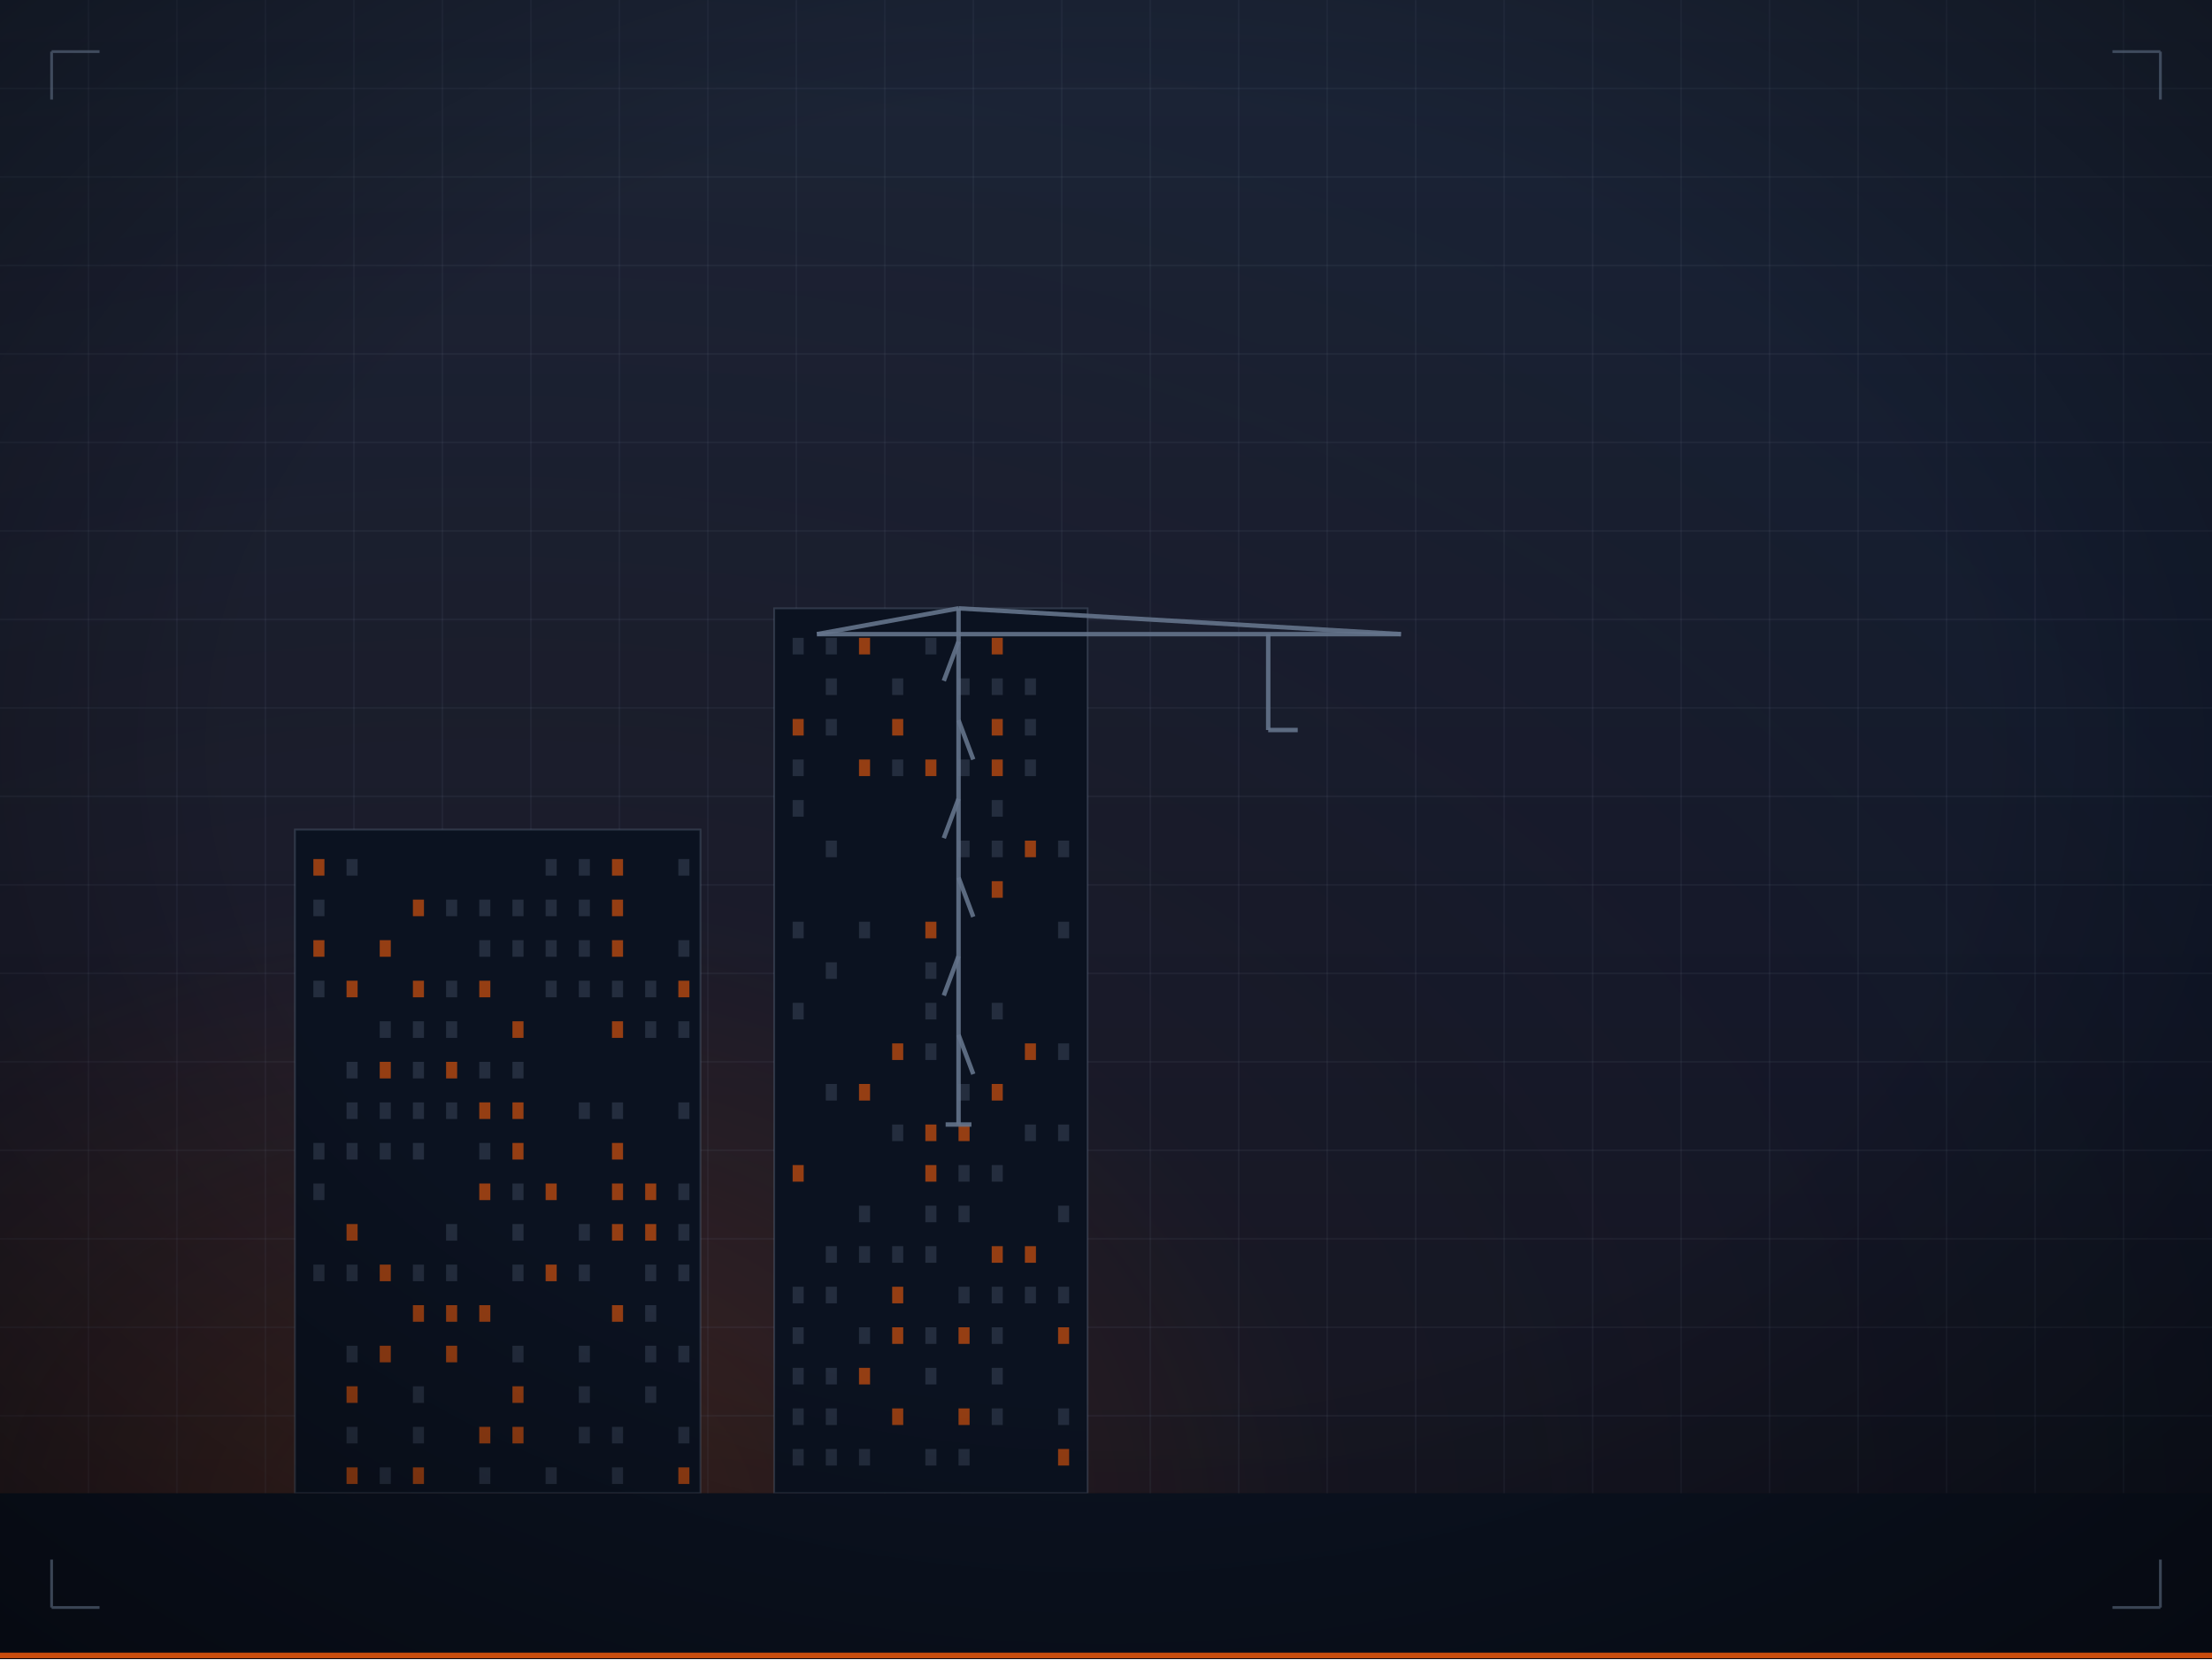
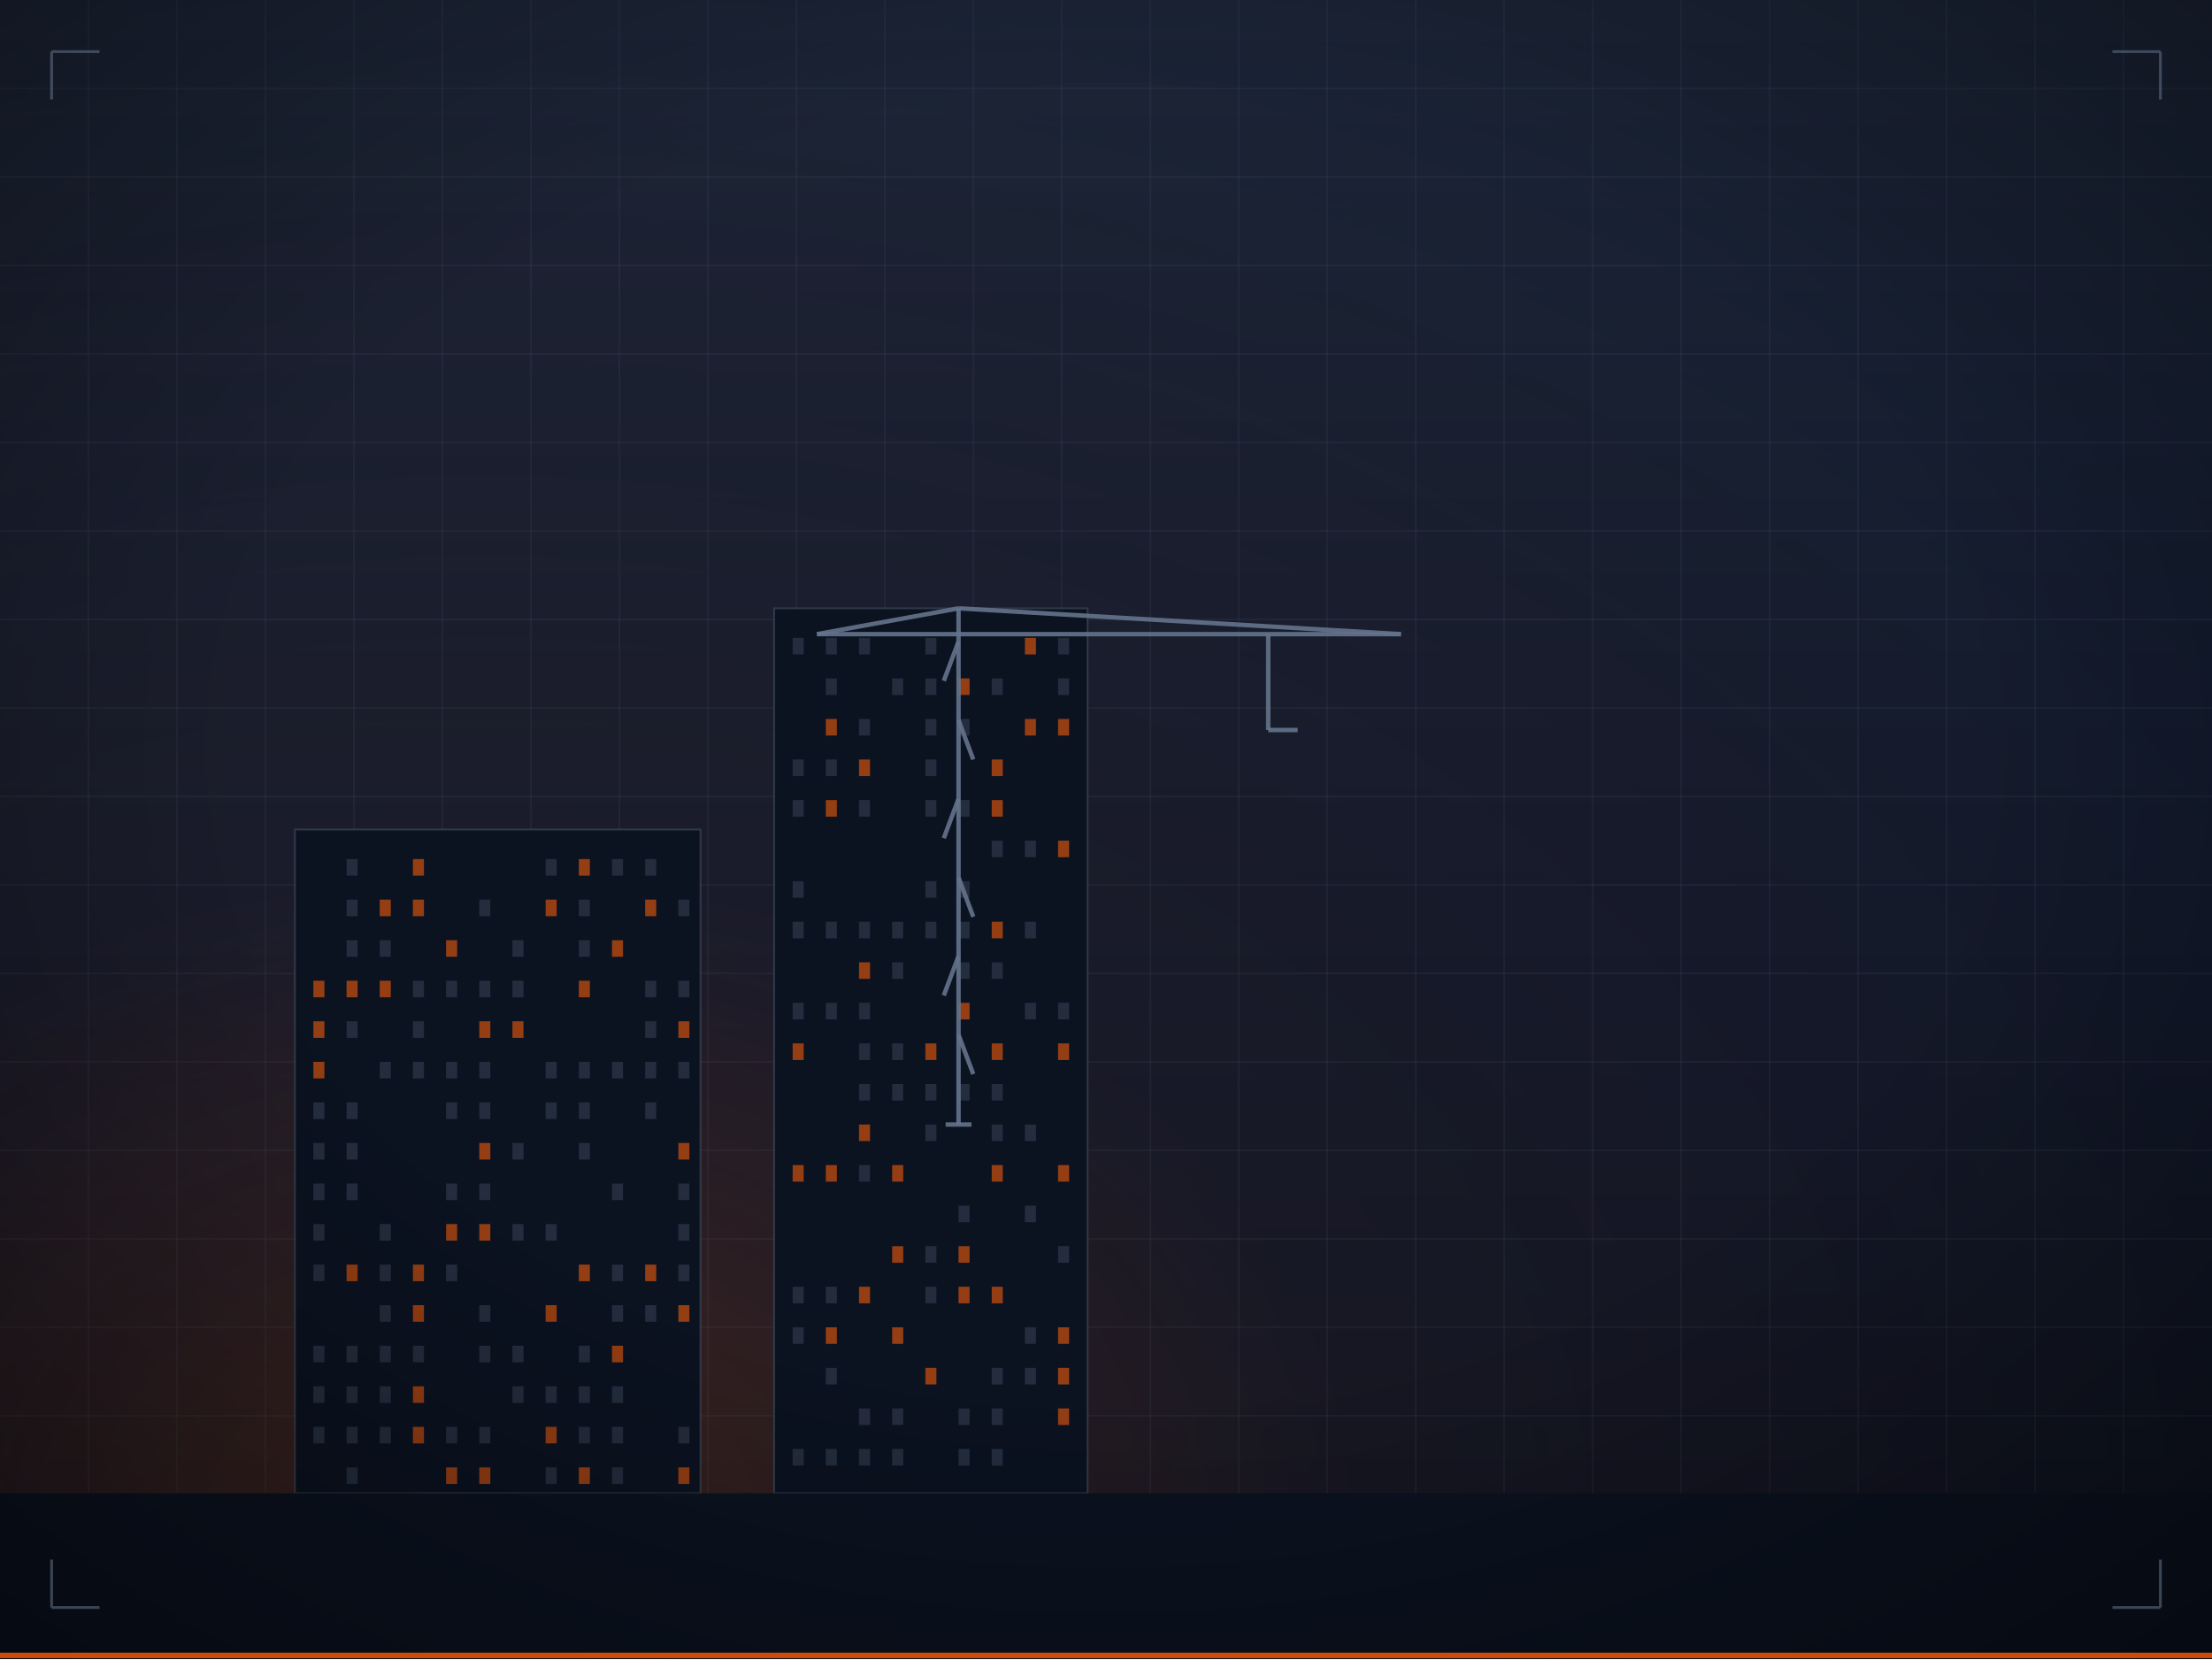
<svg xmlns="http://www.w3.org/2000/svg" width="1200" height="900" viewBox="0 0 1200 900" preserveAspectRatio="xMidYMid slice">
  <defs>
    <linearGradient id="skyt0" x1="0" y1="0" x2="0" y2="1">
      <stop offset="0" stop-color="#1B2436" />
      <stop offset="0.6" stop-color="#0F172A" />
      <stop offset="1" stop-color="#0B1220" />
    </linearGradient>
    <radialGradient id="glowt0" cx="0.22" cy="0.92" r="0.95">
      <stop offset="0" stop-color="#EA580C" stop-opacity="0.22" />
      <stop offset="0.4" stop-color="#EA580C" stop-opacity="0.05" />
      <stop offset="1" stop-color="#EA580C" stop-opacity="0" />
    </radialGradient>
    <radialGradient id="vigt0" cx="0.5" cy="0.45" r="0.78">
      <stop offset="0.5" stop-color="#000000" stop-opacity="0" />
      <stop offset="1" stop-color="#000000" stop-opacity="0.5" />
    </radialGradient>
  </defs>
  <rect width="1200" height="900" fill="url(#skyt0)" />
  <rect width="1200" height="900" fill="url(#glowt0)" />
  <g stroke="#64748B" stroke-opacity="0.1">
    <line x1="48" y1="0" x2="48" y2="900" />
    <line x1="96" y1="0" x2="96" y2="900" />
    <line x1="144" y1="0" x2="144" y2="900" />
    <line x1="192" y1="0" x2="192" y2="900" />
    <line x1="240" y1="0" x2="240" y2="900" />
    <line x1="288" y1="0" x2="288" y2="900" />
    <line x1="336" y1="0" x2="336" y2="900" />
    <line x1="384" y1="0" x2="384" y2="900" />
    <line x1="432" y1="0" x2="432" y2="900" />
    <line x1="480" y1="0" x2="480" y2="900" />
    <line x1="528" y1="0" x2="528" y2="900" />
    <line x1="576" y1="0" x2="576" y2="900" />
    <line x1="624" y1="0" x2="624" y2="900" />
    <line x1="672" y1="0" x2="672" y2="900" />
    <line x1="720" y1="0" x2="720" y2="900" />
    <line x1="768" y1="0" x2="768" y2="900" />
    <line x1="816" y1="0" x2="816" y2="900" />
    <line x1="864" y1="0" x2="864" y2="900" />
    <line x1="912" y1="0" x2="912" y2="900" />
    <line x1="960" y1="0" x2="960" y2="900" />
    <line x1="1008" y1="0" x2="1008" y2="900" />
    <line x1="1056" y1="0" x2="1056" y2="900" />
    <line x1="1104" y1="0" x2="1104" y2="900" />
    <line x1="1152" y1="0" x2="1152" y2="900" />
    <line x1="0" y1="48" x2="1200" y2="48" />
    <line x1="0" y1="96" x2="1200" y2="96" />
    <line x1="0" y1="144" x2="1200" y2="144" />
    <line x1="0" y1="192" x2="1200" y2="192" />
    <line x1="0" y1="240" x2="1200" y2="240" />
    <line x1="0" y1="288" x2="1200" y2="288" />
    <line x1="0" y1="336" x2="1200" y2="336" />
    <line x1="0" y1="384" x2="1200" y2="384" />
    <line x1="0" y1="432" x2="1200" y2="432" />
    <line x1="0" y1="480" x2="1200" y2="480" />
    <line x1="0" y1="528" x2="1200" y2="528" />
    <line x1="0" y1="576" x2="1200" y2="576" />
    <line x1="0" y1="624" x2="1200" y2="624" />
    <line x1="0" y1="672" x2="1200" y2="672" />
    <line x1="0" y1="720" x2="1200" y2="720" />
    <line x1="0" y1="768" x2="1200" y2="768" />
    <line x1="0" y1="816" x2="1200" y2="816" />
    <line x1="0" y1="864" x2="1200" y2="864" />
  </g>
  <g opacity="1">
    <rect x="160" y="450" width="220" height="360" fill="#0B1220" stroke="#64748B" stroke-opacity="0.35" />
-     <rect x="170" y="466" width="6" height="9" fill="#EA580C" opacity="0.62" />
    <rect x="188" y="466" width="6" height="9" fill="#64748B" opacity="0.28" />
+     <rect x="224" y="466" width="6" height="9" fill="#EA580C" opacity="0.62" />
    <rect x="296" y="466" width="6" height="9" fill="#64748B" opacity="0.28" />
-     <rect x="314" y="466" width="6" height="9" fill="#64748B" opacity="0.28" />
-     <rect x="332" y="466" width="6" height="9" fill="#EA580C" opacity="0.62" />
-     <rect x="368" y="466" width="6" height="9" fill="#64748B" opacity="0.28" />
-     <rect x="170" y="488" width="6" height="9" fill="#64748B" opacity="0.28" />
+     <rect x="314" y="466" width="6" height="9" fill="#EA580C" opacity="0.62" />
+     <rect x="332" y="466" width="6" height="9" fill="#64748B" opacity="0.28" />
+     <rect x="350" y="466" width="6" height="9" fill="#64748B" opacity="0.28" />
+     <rect x="188" y="488" width="6" height="9" fill="#64748B" opacity="0.28" />
+     <rect x="206" y="488" width="6" height="9" fill="#EA580C" opacity="0.62" />
    <rect x="224" y="488" width="6" height="9" fill="#EA580C" opacity="0.62" />
-     <rect x="242" y="488" width="6" height="9" fill="#64748B" opacity="0.28" />
    <rect x="260" y="488" width="6" height="9" fill="#64748B" opacity="0.28" />
-     <rect x="278" y="488" width="6" height="9" fill="#64748B" opacity="0.28" />
-     <rect x="296" y="488" width="6" height="9" fill="#64748B" opacity="0.28" />
+     <rect x="296" y="488" width="6" height="9" fill="#EA580C" opacity="0.62" />
    <rect x="314" y="488" width="6" height="9" fill="#64748B" opacity="0.28" />
-     <rect x="332" y="488" width="6" height="9" fill="#EA580C" opacity="0.62" />
-     <rect x="170" y="510" width="6" height="9" fill="#EA580C" opacity="0.62" />
-     <rect x="206" y="510" width="6" height="9" fill="#EA580C" opacity="0.62" />
-     <rect x="260" y="510" width="6" height="9" fill="#64748B" opacity="0.28" />
+     <rect x="350" y="488" width="6" height="9" fill="#EA580C" opacity="0.62" />
+     <rect x="368" y="488" width="6" height="9" fill="#64748B" opacity="0.28" />
+     <rect x="188" y="510" width="6" height="9" fill="#64748B" opacity="0.28" />
+     <rect x="206" y="510" width="6" height="9" fill="#64748B" opacity="0.28" />
+     <rect x="242" y="510" width="6" height="9" fill="#EA580C" opacity="0.62" />
    <rect x="278" y="510" width="6" height="9" fill="#64748B" opacity="0.28" />
-     <rect x="296" y="510" width="6" height="9" fill="#64748B" opacity="0.28" />
    <rect x="314" y="510" width="6" height="9" fill="#64748B" opacity="0.28" />
    <rect x="332" y="510" width="6" height="9" fill="#EA580C" opacity="0.62" />
-     <rect x="368" y="510" width="6" height="9" fill="#64748B" opacity="0.28" />
-     <rect x="170" y="532" width="6" height="9" fill="#64748B" opacity="0.28" />
+     <rect x="170" y="532" width="6" height="9" fill="#EA580C" opacity="0.62" />
    <rect x="188" y="532" width="6" height="9" fill="#EA580C" opacity="0.62" />
-     <rect x="224" y="532" width="6" height="9" fill="#EA580C" opacity="0.62" />
+     <rect x="206" y="532" width="6" height="9" fill="#EA580C" opacity="0.62" />
+     <rect x="224" y="532" width="6" height="9" fill="#64748B" opacity="0.28" />
    <rect x="242" y="532" width="6" height="9" fill="#64748B" opacity="0.28" />
-     <rect x="260" y="532" width="6" height="9" fill="#EA580C" opacity="0.62" />
-     <rect x="296" y="532" width="6" height="9" fill="#64748B" opacity="0.28" />
-     <rect x="314" y="532" width="6" height="9" fill="#64748B" opacity="0.28" />
-     <rect x="332" y="532" width="6" height="9" fill="#64748B" opacity="0.28" />
+     <rect x="260" y="532" width="6" height="9" fill="#64748B" opacity="0.28" />
+     <rect x="278" y="532" width="6" height="9" fill="#64748B" opacity="0.28" />
+     <rect x="314" y="532" width="6" height="9" fill="#EA580C" opacity="0.62" />
    <rect x="350" y="532" width="6" height="9" fill="#64748B" opacity="0.28" />
-     <rect x="368" y="532" width="6" height="9" fill="#EA580C" opacity="0.62" />
-     <rect x="206" y="554" width="6" height="9" fill="#64748B" opacity="0.28" />
+     <rect x="368" y="532" width="6" height="9" fill="#64748B" opacity="0.28" />
+     <rect x="170" y="554" width="6" height="9" fill="#EA580C" opacity="0.62" />
+     <rect x="188" y="554" width="6" height="9" fill="#64748B" opacity="0.28" />
    <rect x="224" y="554" width="6" height="9" fill="#64748B" opacity="0.28" />
-     <rect x="242" y="554" width="6" height="9" fill="#64748B" opacity="0.28" />
+     <rect x="260" y="554" width="6" height="9" fill="#EA580C" opacity="0.62" />
    <rect x="278" y="554" width="6" height="9" fill="#EA580C" opacity="0.62" />
-     <rect x="332" y="554" width="6" height="9" fill="#EA580C" opacity="0.62" />
    <rect x="350" y="554" width="6" height="9" fill="#64748B" opacity="0.28" />
-     <rect x="368" y="554" width="6" height="9" fill="#64748B" opacity="0.28" />
-     <rect x="188" y="576" width="6" height="9" fill="#64748B" opacity="0.28" />
-     <rect x="206" y="576" width="6" height="9" fill="#EA580C" opacity="0.62" />
+     <rect x="368" y="554" width="6" height="9" fill="#EA580C" opacity="0.62" />
+     <rect x="170" y="576" width="6" height="9" fill="#EA580C" opacity="0.62" />
+     <rect x="206" y="576" width="6" height="9" fill="#64748B" opacity="0.28" />
    <rect x="224" y="576" width="6" height="9" fill="#64748B" opacity="0.28" />
-     <rect x="242" y="576" width="6" height="9" fill="#EA580C" opacity="0.62" />
+     <rect x="242" y="576" width="6" height="9" fill="#64748B" opacity="0.28" />
    <rect x="260" y="576" width="6" height="9" fill="#64748B" opacity="0.28" />
-     <rect x="278" y="576" width="6" height="9" fill="#64748B" opacity="0.28" />
+     <rect x="296" y="576" width="6" height="9" fill="#64748B" opacity="0.28" />
+     <rect x="314" y="576" width="6" height="9" fill="#64748B" opacity="0.28" />
+     <rect x="332" y="576" width="6" height="9" fill="#64748B" opacity="0.28" />
+     <rect x="350" y="576" width="6" height="9" fill="#64748B" opacity="0.28" />
+     <rect x="368" y="576" width="6" height="9" fill="#64748B" opacity="0.28" />
+     <rect x="170" y="598" width="6" height="9" fill="#64748B" opacity="0.28" />
    <rect x="188" y="598" width="6" height="9" fill="#64748B" opacity="0.28" />
-     <rect x="206" y="598" width="6" height="9" fill="#64748B" opacity="0.28" />
-     <rect x="224" y="598" width="6" height="9" fill="#64748B" opacity="0.28" />
    <rect x="242" y="598" width="6" height="9" fill="#64748B" opacity="0.28" />
-     <rect x="260" y="598" width="6" height="9" fill="#EA580C" opacity="0.62" />
-     <rect x="278" y="598" width="6" height="9" fill="#EA580C" opacity="0.62" />
+     <rect x="260" y="598" width="6" height="9" fill="#64748B" opacity="0.28" />
+     <rect x="296" y="598" width="6" height="9" fill="#64748B" opacity="0.28" />
    <rect x="314" y="598" width="6" height="9" fill="#64748B" opacity="0.28" />
-     <rect x="332" y="598" width="6" height="9" fill="#64748B" opacity="0.28" />
-     <rect x="368" y="598" width="6" height="9" fill="#64748B" opacity="0.28" />
+     <rect x="350" y="598" width="6" height="9" fill="#64748B" opacity="0.28" />
    <rect x="170" y="620" width="6" height="9" fill="#64748B" opacity="0.28" />
    <rect x="188" y="620" width="6" height="9" fill="#64748B" opacity="0.28" />
-     <rect x="206" y="620" width="6" height="9" fill="#64748B" opacity="0.28" />
-     <rect x="224" y="620" width="6" height="9" fill="#64748B" opacity="0.28" />
-     <rect x="260" y="620" width="6" height="9" fill="#64748B" opacity="0.28" />
-     <rect x="278" y="620" width="6" height="9" fill="#EA580C" opacity="0.62" />
-     <rect x="332" y="620" width="6" height="9" fill="#EA580C" opacity="0.62" />
+     <rect x="260" y="620" width="6" height="9" fill="#EA580C" opacity="0.62" />
+     <rect x="278" y="620" width="6" height="9" fill="#64748B" opacity="0.28" />
+     <rect x="314" y="620" width="6" height="9" fill="#64748B" opacity="0.28" />
+     <rect x="368" y="620" width="6" height="9" fill="#EA580C" opacity="0.62" />
    <rect x="170" y="642" width="6" height="9" fill="#64748B" opacity="0.28" />
-     <rect x="260" y="642" width="6" height="9" fill="#EA580C" opacity="0.62" />
-     <rect x="278" y="642" width="6" height="9" fill="#64748B" opacity="0.28" />
-     <rect x="296" y="642" width="6" height="9" fill="#EA580C" opacity="0.62" />
-     <rect x="332" y="642" width="6" height="9" fill="#EA580C" opacity="0.62" />
-     <rect x="350" y="642" width="6" height="9" fill="#EA580C" opacity="0.62" />
+     <rect x="188" y="642" width="6" height="9" fill="#64748B" opacity="0.28" />
+     <rect x="242" y="642" width="6" height="9" fill="#64748B" opacity="0.28" />
+     <rect x="260" y="642" width="6" height="9" fill="#64748B" opacity="0.28" />
+     <rect x="332" y="642" width="6" height="9" fill="#64748B" opacity="0.28" />
    <rect x="368" y="642" width="6" height="9" fill="#64748B" opacity="0.28" />
-     <rect x="188" y="664" width="6" height="9" fill="#EA580C" opacity="0.62" />
-     <rect x="242" y="664" width="6" height="9" fill="#64748B" opacity="0.28" />
+     <rect x="170" y="664" width="6" height="9" fill="#64748B" opacity="0.28" />
+     <rect x="206" y="664" width="6" height="9" fill="#64748B" opacity="0.28" />
+     <rect x="242" y="664" width="6" height="9" fill="#EA580C" opacity="0.62" />
+     <rect x="260" y="664" width="6" height="9" fill="#EA580C" opacity="0.62" />
    <rect x="278" y="664" width="6" height="9" fill="#64748B" opacity="0.28" />
-     <rect x="314" y="664" width="6" height="9" fill="#64748B" opacity="0.28" />
-     <rect x="332" y="664" width="6" height="9" fill="#EA580C" opacity="0.62" />
-     <rect x="350" y="664" width="6" height="9" fill="#EA580C" opacity="0.62" />
+     <rect x="296" y="664" width="6" height="9" fill="#64748B" opacity="0.28" />
    <rect x="368" y="664" width="6" height="9" fill="#64748B" opacity="0.28" />
    <rect x="170" y="686" width="6" height="9" fill="#64748B" opacity="0.28" />
-     <rect x="188" y="686" width="6" height="9" fill="#64748B" opacity="0.28" />
-     <rect x="206" y="686" width="6" height="9" fill="#EA580C" opacity="0.62" />
-     <rect x="224" y="686" width="6" height="9" fill="#64748B" opacity="0.28" />
+     <rect x="188" y="686" width="6" height="9" fill="#EA580C" opacity="0.62" />
+     <rect x="206" y="686" width="6" height="9" fill="#64748B" opacity="0.28" />
+     <rect x="224" y="686" width="6" height="9" fill="#EA580C" opacity="0.62" />
    <rect x="242" y="686" width="6" height="9" fill="#64748B" opacity="0.28" />
-     <rect x="278" y="686" width="6" height="9" fill="#64748B" opacity="0.28" />
-     <rect x="296" y="686" width="6" height="9" fill="#EA580C" opacity="0.62" />
-     <rect x="314" y="686" width="6" height="9" fill="#64748B" opacity="0.28" />
-     <rect x="350" y="686" width="6" height="9" fill="#64748B" opacity="0.28" />
+     <rect x="314" y="686" width="6" height="9" fill="#EA580C" opacity="0.62" />
+     <rect x="332" y="686" width="6" height="9" fill="#64748B" opacity="0.28" />
+     <rect x="350" y="686" width="6" height="9" fill="#EA580C" opacity="0.62" />
    <rect x="368" y="686" width="6" height="9" fill="#64748B" opacity="0.28" />
+     <rect x="206" y="708" width="6" height="9" fill="#64748B" opacity="0.28" />
    <rect x="224" y="708" width="6" height="9" fill="#EA580C" opacity="0.62" />
-     <rect x="242" y="708" width="6" height="9" fill="#EA580C" opacity="0.62" />
-     <rect x="260" y="708" width="6" height="9" fill="#EA580C" opacity="0.62" />
-     <rect x="332" y="708" width="6" height="9" fill="#EA580C" opacity="0.62" />
+     <rect x="260" y="708" width="6" height="9" fill="#64748B" opacity="0.28" />
+     <rect x="296" y="708" width="6" height="9" fill="#EA580C" opacity="0.62" />
+     <rect x="332" y="708" width="6" height="9" fill="#64748B" opacity="0.28" />
    <rect x="350" y="708" width="6" height="9" fill="#64748B" opacity="0.28" />
+     <rect x="368" y="708" width="6" height="9" fill="#EA580C" opacity="0.62" />
+     <rect x="170" y="730" width="6" height="9" fill="#64748B" opacity="0.28" />
    <rect x="188" y="730" width="6" height="9" fill="#64748B" opacity="0.28" />
-     <rect x="206" y="730" width="6" height="9" fill="#EA580C" opacity="0.62" />
-     <rect x="242" y="730" width="6" height="9" fill="#EA580C" opacity="0.62" />
+     <rect x="206" y="730" width="6" height="9" fill="#64748B" opacity="0.28" />
+     <rect x="224" y="730" width="6" height="9" fill="#64748B" opacity="0.28" />
+     <rect x="260" y="730" width="6" height="9" fill="#64748B" opacity="0.28" />
    <rect x="278" y="730" width="6" height="9" fill="#64748B" opacity="0.28" />
    <rect x="314" y="730" width="6" height="9" fill="#64748B" opacity="0.28" />
-     <rect x="350" y="730" width="6" height="9" fill="#64748B" opacity="0.28" />
-     <rect x="368" y="730" width="6" height="9" fill="#64748B" opacity="0.28" />
-     <rect x="188" y="752" width="6" height="9" fill="#EA580C" opacity="0.62" />
-     <rect x="224" y="752" width="6" height="9" fill="#64748B" opacity="0.28" />
-     <rect x="278" y="752" width="6" height="9" fill="#EA580C" opacity="0.62" />
+     <rect x="332" y="730" width="6" height="9" fill="#EA580C" opacity="0.62" />
+     <rect x="170" y="752" width="6" height="9" fill="#64748B" opacity="0.28" />
+     <rect x="188" y="752" width="6" height="9" fill="#64748B" opacity="0.28" />
+     <rect x="206" y="752" width="6" height="9" fill="#64748B" opacity="0.28" />
+     <rect x="224" y="752" width="6" height="9" fill="#EA580C" opacity="0.62" />
+     <rect x="278" y="752" width="6" height="9" fill="#64748B" opacity="0.28" />
+     <rect x="296" y="752" width="6" height="9" fill="#64748B" opacity="0.28" />
    <rect x="314" y="752" width="6" height="9" fill="#64748B" opacity="0.28" />
-     <rect x="350" y="752" width="6" height="9" fill="#64748B" opacity="0.28" />
+     <rect x="332" y="752" width="6" height="9" fill="#64748B" opacity="0.28" />
+     <rect x="170" y="774" width="6" height="9" fill="#64748B" opacity="0.28" />
    <rect x="188" y="774" width="6" height="9" fill="#64748B" opacity="0.28" />
-     <rect x="224" y="774" width="6" height="9" fill="#64748B" opacity="0.28" />
-     <rect x="260" y="774" width="6" height="9" fill="#EA580C" opacity="0.62" />
-     <rect x="278" y="774" width="6" height="9" fill="#EA580C" opacity="0.62" />
+     <rect x="206" y="774" width="6" height="9" fill="#64748B" opacity="0.28" />
+     <rect x="224" y="774" width="6" height="9" fill="#EA580C" opacity="0.62" />
+     <rect x="242" y="774" width="6" height="9" fill="#64748B" opacity="0.28" />
+     <rect x="260" y="774" width="6" height="9" fill="#64748B" opacity="0.28" />
+     <rect x="296" y="774" width="6" height="9" fill="#EA580C" opacity="0.62" />
    <rect x="314" y="774" width="6" height="9" fill="#64748B" opacity="0.28" />
    <rect x="332" y="774" width="6" height="9" fill="#64748B" opacity="0.28" />
    <rect x="368" y="774" width="6" height="9" fill="#64748B" opacity="0.28" />
-     <rect x="188" y="796" width="6" height="9" fill="#EA580C" opacity="0.62" />
-     <rect x="206" y="796" width="6" height="9" fill="#64748B" opacity="0.28" />
-     <rect x="224" y="796" width="6" height="9" fill="#EA580C" opacity="0.62" />
-     <rect x="260" y="796" width="6" height="9" fill="#64748B" opacity="0.28" />
+     <rect x="188" y="796" width="6" height="9" fill="#64748B" opacity="0.28" />
+     <rect x="242" y="796" width="6" height="9" fill="#EA580C" opacity="0.62" />
+     <rect x="260" y="796" width="6" height="9" fill="#EA580C" opacity="0.62" />
    <rect x="296" y="796" width="6" height="9" fill="#64748B" opacity="0.28" />
+     <rect x="314" y="796" width="6" height="9" fill="#EA580C" opacity="0.62" />
    <rect x="332" y="796" width="6" height="9" fill="#64748B" opacity="0.28" />
    <rect x="368" y="796" width="6" height="9" fill="#EA580C" opacity="0.62" />
  </g>
  <g opacity="1">
    <rect x="420" y="330" width="170" height="480" fill="#0B1220" stroke="#64748B" stroke-opacity="0.35" />
    <rect x="430" y="346" width="6" height="9" fill="#64748B" opacity="0.28" />
    <rect x="448" y="346" width="6" height="9" fill="#64748B" opacity="0.28" />
-     <rect x="466" y="346" width="6" height="9" fill="#EA580C" opacity="0.62" />
+     <rect x="466" y="346" width="6" height="9" fill="#64748B" opacity="0.28" />
    <rect x="502" y="346" width="6" height="9" fill="#64748B" opacity="0.28" />
-     <rect x="538" y="346" width="6" height="9" fill="#EA580C" opacity="0.62" />
+     <rect x="556" y="346" width="6" height="9" fill="#EA580C" opacity="0.62" />
+     <rect x="574" y="346" width="6" height="9" fill="#64748B" opacity="0.28" />
    <rect x="448" y="368" width="6" height="9" fill="#64748B" opacity="0.28" />
    <rect x="484" y="368" width="6" height="9" fill="#64748B" opacity="0.28" />
-     <rect x="520" y="368" width="6" height="9" fill="#64748B" opacity="0.28" />
+     <rect x="502" y="368" width="6" height="9" fill="#64748B" opacity="0.28" />
+     <rect x="520" y="368" width="6" height="9" fill="#EA580C" opacity="0.62" />
    <rect x="538" y="368" width="6" height="9" fill="#64748B" opacity="0.28" />
-     <rect x="556" y="368" width="6" height="9" fill="#64748B" opacity="0.28" />
-     <rect x="430" y="390" width="6" height="9" fill="#EA580C" opacity="0.62" />
-     <rect x="448" y="390" width="6" height="9" fill="#64748B" opacity="0.28" />
-     <rect x="484" y="390" width="6" height="9" fill="#EA580C" opacity="0.62" />
-     <rect x="538" y="390" width="6" height="9" fill="#EA580C" opacity="0.62" />
-     <rect x="556" y="390" width="6" height="9" fill="#64748B" opacity="0.28" />
+     <rect x="574" y="368" width="6" height="9" fill="#64748B" opacity="0.28" />
+     <rect x="448" y="390" width="6" height="9" fill="#EA580C" opacity="0.62" />
+     <rect x="466" y="390" width="6" height="9" fill="#64748B" opacity="0.28" />
+     <rect x="502" y="390" width="6" height="9" fill="#64748B" opacity="0.28" />
+     <rect x="520" y="390" width="6" height="9" fill="#64748B" opacity="0.28" />
+     <rect x="556" y="390" width="6" height="9" fill="#EA580C" opacity="0.62" />
+     <rect x="574" y="390" width="6" height="9" fill="#EA580C" opacity="0.62" />
    <rect x="430" y="412" width="6" height="9" fill="#64748B" opacity="0.28" />
+     <rect x="448" y="412" width="6" height="9" fill="#64748B" opacity="0.28" />
    <rect x="466" y="412" width="6" height="9" fill="#EA580C" opacity="0.62" />
-     <rect x="484" y="412" width="6" height="9" fill="#64748B" opacity="0.28" />
-     <rect x="502" y="412" width="6" height="9" fill="#EA580C" opacity="0.62" />
-     <rect x="520" y="412" width="6" height="9" fill="#64748B" opacity="0.28" />
+     <rect x="502" y="412" width="6" height="9" fill="#64748B" opacity="0.28" />
    <rect x="538" y="412" width="6" height="9" fill="#EA580C" opacity="0.62" />
-     <rect x="556" y="412" width="6" height="9" fill="#64748B" opacity="0.28" />
    <rect x="430" y="434" width="6" height="9" fill="#64748B" opacity="0.28" />
-     <rect x="538" y="434" width="6" height="9" fill="#64748B" opacity="0.28" />
-     <rect x="448" y="456" width="6" height="9" fill="#64748B" opacity="0.28" />
-     <rect x="520" y="456" width="6" height="9" fill="#64748B" opacity="0.28" />
+     <rect x="448" y="434" width="6" height="9" fill="#EA580C" opacity="0.62" />
+     <rect x="466" y="434" width="6" height="9" fill="#64748B" opacity="0.28" />
+     <rect x="502" y="434" width="6" height="9" fill="#64748B" opacity="0.28" />
+     <rect x="520" y="434" width="6" height="9" fill="#64748B" opacity="0.28" />
+     <rect x="538" y="434" width="6" height="9" fill="#EA580C" opacity="0.62" />
    <rect x="538" y="456" width="6" height="9" fill="#64748B" opacity="0.28" />
-     <rect x="556" y="456" width="6" height="9" fill="#EA580C" opacity="0.62" />
-     <rect x="574" y="456" width="6" height="9" fill="#64748B" opacity="0.28" />
-     <rect x="538" y="478" width="6" height="9" fill="#EA580C" opacity="0.62" />
+     <rect x="556" y="456" width="6" height="9" fill="#64748B" opacity="0.28" />
+     <rect x="574" y="456" width="6" height="9" fill="#EA580C" opacity="0.62" />
+     <rect x="430" y="478" width="6" height="9" fill="#64748B" opacity="0.28" />
+     <rect x="502" y="478" width="6" height="9" fill="#64748B" opacity="0.28" />
+     <rect x="520" y="478" width="6" height="9" fill="#64748B" opacity="0.28" />
    <rect x="430" y="500" width="6" height="9" fill="#64748B" opacity="0.28" />
+     <rect x="448" y="500" width="6" height="9" fill="#64748B" opacity="0.28" />
    <rect x="466" y="500" width="6" height="9" fill="#64748B" opacity="0.28" />
-     <rect x="502" y="500" width="6" height="9" fill="#EA580C" opacity="0.62" />
-     <rect x="574" y="500" width="6" height="9" fill="#64748B" opacity="0.28" />
-     <rect x="448" y="522" width="6" height="9" fill="#64748B" opacity="0.28" />
-     <rect x="502" y="522" width="6" height="9" fill="#64748B" opacity="0.28" />
+     <rect x="484" y="500" width="6" height="9" fill="#64748B" opacity="0.28" />
+     <rect x="502" y="500" width="6" height="9" fill="#64748B" opacity="0.28" />
+     <rect x="520" y="500" width="6" height="9" fill="#64748B" opacity="0.28" />
+     <rect x="538" y="500" width="6" height="9" fill="#EA580C" opacity="0.62" />
+     <rect x="556" y="500" width="6" height="9" fill="#64748B" opacity="0.28" />
+     <rect x="466" y="522" width="6" height="9" fill="#EA580C" opacity="0.62" />
+     <rect x="484" y="522" width="6" height="9" fill="#64748B" opacity="0.28" />
+     <rect x="520" y="522" width="6" height="9" fill="#64748B" opacity="0.28" />
+     <rect x="538" y="522" width="6" height="9" fill="#64748B" opacity="0.28" />
    <rect x="430" y="544" width="6" height="9" fill="#64748B" opacity="0.28" />
-     <rect x="502" y="544" width="6" height="9" fill="#64748B" opacity="0.28" />
-     <rect x="538" y="544" width="6" height="9" fill="#64748B" opacity="0.28" />
-     <rect x="484" y="566" width="6" height="9" fill="#EA580C" opacity="0.62" />
-     <rect x="502" y="566" width="6" height="9" fill="#64748B" opacity="0.28" />
-     <rect x="556" y="566" width="6" height="9" fill="#EA580C" opacity="0.62" />
-     <rect x="574" y="566" width="6" height="9" fill="#64748B" opacity="0.28" />
-     <rect x="448" y="588" width="6" height="9" fill="#64748B" opacity="0.28" />
-     <rect x="466" y="588" width="6" height="9" fill="#EA580C" opacity="0.62" />
+     <rect x="448" y="544" width="6" height="9" fill="#64748B" opacity="0.28" />
+     <rect x="466" y="544" width="6" height="9" fill="#64748B" opacity="0.28" />
+     <rect x="520" y="544" width="6" height="9" fill="#EA580C" opacity="0.62" />
+     <rect x="556" y="544" width="6" height="9" fill="#64748B" opacity="0.28" />
+     <rect x="574" y="544" width="6" height="9" fill="#64748B" opacity="0.28" />
+     <rect x="430" y="566" width="6" height="9" fill="#EA580C" opacity="0.62" />
+     <rect x="466" y="566" width="6" height="9" fill="#64748B" opacity="0.28" />
+     <rect x="484" y="566" width="6" height="9" fill="#64748B" opacity="0.28" />
+     <rect x="502" y="566" width="6" height="9" fill="#EA580C" opacity="0.62" />
+     <rect x="538" y="566" width="6" height="9" fill="#EA580C" opacity="0.62" />
+     <rect x="574" y="566" width="6" height="9" fill="#EA580C" opacity="0.62" />
+     <rect x="466" y="588" width="6" height="9" fill="#64748B" opacity="0.28" />
+     <rect x="484" y="588" width="6" height="9" fill="#64748B" opacity="0.28" />
+     <rect x="502" y="588" width="6" height="9" fill="#64748B" opacity="0.28" />
    <rect x="520" y="588" width="6" height="9" fill="#64748B" opacity="0.28" />
-     <rect x="538" y="588" width="6" height="9" fill="#EA580C" opacity="0.62" />
-     <rect x="484" y="610" width="6" height="9" fill="#64748B" opacity="0.28" />
-     <rect x="502" y="610" width="6" height="9" fill="#EA580C" opacity="0.62" />
-     <rect x="520" y="610" width="6" height="9" fill="#EA580C" opacity="0.62" />
+     <rect x="538" y="588" width="6" height="9" fill="#64748B" opacity="0.28" />
+     <rect x="466" y="610" width="6" height="9" fill="#EA580C" opacity="0.62" />
+     <rect x="502" y="610" width="6" height="9" fill="#64748B" opacity="0.28" />
+     <rect x="538" y="610" width="6" height="9" fill="#64748B" opacity="0.28" />
    <rect x="556" y="610" width="6" height="9" fill="#64748B" opacity="0.28" />
-     <rect x="574" y="610" width="6" height="9" fill="#64748B" opacity="0.28" />
    <rect x="430" y="632" width="6" height="9" fill="#EA580C" opacity="0.62" />
-     <rect x="502" y="632" width="6" height="9" fill="#EA580C" opacity="0.62" />
-     <rect x="520" y="632" width="6" height="9" fill="#64748B" opacity="0.28" />
-     <rect x="538" y="632" width="6" height="9" fill="#64748B" opacity="0.28" />
-     <rect x="466" y="654" width="6" height="9" fill="#64748B" opacity="0.28" />
-     <rect x="502" y="654" width="6" height="9" fill="#64748B" opacity="0.28" />
+     <rect x="448" y="632" width="6" height="9" fill="#EA580C" opacity="0.62" />
+     <rect x="466" y="632" width="6" height="9" fill="#64748B" opacity="0.28" />
+     <rect x="484" y="632" width="6" height="9" fill="#EA580C" opacity="0.62" />
+     <rect x="538" y="632" width="6" height="9" fill="#EA580C" opacity="0.62" />
+     <rect x="574" y="632" width="6" height="9" fill="#EA580C" opacity="0.62" />
    <rect x="520" y="654" width="6" height="9" fill="#64748B" opacity="0.28" />
-     <rect x="574" y="654" width="6" height="9" fill="#64748B" opacity="0.28" />
-     <rect x="448" y="676" width="6" height="9" fill="#64748B" opacity="0.28" />
-     <rect x="466" y="676" width="6" height="9" fill="#64748B" opacity="0.28" />
-     <rect x="484" y="676" width="6" height="9" fill="#64748B" opacity="0.28" />
+     <rect x="556" y="654" width="6" height="9" fill="#64748B" opacity="0.28" />
+     <rect x="484" y="676" width="6" height="9" fill="#EA580C" opacity="0.62" />
    <rect x="502" y="676" width="6" height="9" fill="#64748B" opacity="0.28" />
-     <rect x="538" y="676" width="6" height="9" fill="#EA580C" opacity="0.62" />
-     <rect x="556" y="676" width="6" height="9" fill="#EA580C" opacity="0.62" />
+     <rect x="520" y="676" width="6" height="9" fill="#EA580C" opacity="0.62" />
+     <rect x="574" y="676" width="6" height="9" fill="#64748B" opacity="0.28" />
    <rect x="430" y="698" width="6" height="9" fill="#64748B" opacity="0.28" />
    <rect x="448" y="698" width="6" height="9" fill="#64748B" opacity="0.28" />
-     <rect x="484" y="698" width="6" height="9" fill="#EA580C" opacity="0.62" />
-     <rect x="520" y="698" width="6" height="9" fill="#64748B" opacity="0.28" />
-     <rect x="538" y="698" width="6" height="9" fill="#64748B" opacity="0.28" />
-     <rect x="556" y="698" width="6" height="9" fill="#64748B" opacity="0.28" />
-     <rect x="574" y="698" width="6" height="9" fill="#64748B" opacity="0.28" />
+     <rect x="466" y="698" width="6" height="9" fill="#EA580C" opacity="0.62" />
+     <rect x="502" y="698" width="6" height="9" fill="#64748B" opacity="0.28" />
+     <rect x="520" y="698" width="6" height="9" fill="#EA580C" opacity="0.62" />
+     <rect x="538" y="698" width="6" height="9" fill="#EA580C" opacity="0.62" />
    <rect x="430" y="720" width="6" height="9" fill="#64748B" opacity="0.28" />
-     <rect x="466" y="720" width="6" height="9" fill="#64748B" opacity="0.28" />
+     <rect x="448" y="720" width="6" height="9" fill="#EA580C" opacity="0.62" />
    <rect x="484" y="720" width="6" height="9" fill="#EA580C" opacity="0.62" />
-     <rect x="502" y="720" width="6" height="9" fill="#64748B" opacity="0.28" />
-     <rect x="520" y="720" width="6" height="9" fill="#EA580C" opacity="0.62" />
-     <rect x="538" y="720" width="6" height="9" fill="#64748B" opacity="0.28" />
+     <rect x="556" y="720" width="6" height="9" fill="#64748B" opacity="0.28" />
    <rect x="574" y="720" width="6" height="9" fill="#EA580C" opacity="0.62" />
-     <rect x="430" y="742" width="6" height="9" fill="#64748B" opacity="0.28" />
    <rect x="448" y="742" width="6" height="9" fill="#64748B" opacity="0.28" />
-     <rect x="466" y="742" width="6" height="9" fill="#EA580C" opacity="0.62" />
-     <rect x="502" y="742" width="6" height="9" fill="#64748B" opacity="0.28" />
+     <rect x="502" y="742" width="6" height="9" fill="#EA580C" opacity="0.62" />
    <rect x="538" y="742" width="6" height="9" fill="#64748B" opacity="0.28" />
-     <rect x="430" y="764" width="6" height="9" fill="#64748B" opacity="0.28" />
-     <rect x="448" y="764" width="6" height="9" fill="#64748B" opacity="0.28" />
-     <rect x="484" y="764" width="6" height="9" fill="#EA580C" opacity="0.62" />
-     <rect x="520" y="764" width="6" height="9" fill="#EA580C" opacity="0.62" />
+     <rect x="556" y="742" width="6" height="9" fill="#64748B" opacity="0.28" />
+     <rect x="574" y="742" width="6" height="9" fill="#EA580C" opacity="0.62" />
+     <rect x="466" y="764" width="6" height="9" fill="#64748B" opacity="0.28" />
+     <rect x="484" y="764" width="6" height="9" fill="#64748B" opacity="0.28" />
+     <rect x="520" y="764" width="6" height="9" fill="#64748B" opacity="0.28" />
    <rect x="538" y="764" width="6" height="9" fill="#64748B" opacity="0.28" />
-     <rect x="574" y="764" width="6" height="9" fill="#64748B" opacity="0.28" />
+     <rect x="574" y="764" width="6" height="9" fill="#EA580C" opacity="0.62" />
    <rect x="430" y="786" width="6" height="9" fill="#64748B" opacity="0.28" />
    <rect x="448" y="786" width="6" height="9" fill="#64748B" opacity="0.28" />
    <rect x="466" y="786" width="6" height="9" fill="#64748B" opacity="0.28" />
-     <rect x="502" y="786" width="6" height="9" fill="#64748B" opacity="0.28" />
+     <rect x="484" y="786" width="6" height="9" fill="#64748B" opacity="0.28" />
    <rect x="520" y="786" width="6" height="9" fill="#64748B" opacity="0.28" />
-     <rect x="574" y="786" width="6" height="9" fill="#EA580C" opacity="0.62" />
+     <rect x="538" y="786" width="6" height="9" fill="#64748B" opacity="0.28" />
  </g>
  <g stroke="#64748B" stroke-width="2.4" fill="none" stroke-opacity="0.9">
    <line x1="520" y1="610" x2="520" y2="330" />
    <line x1="513" y1="610" x2="527" y2="610" />
    <line x1="520" y1="344" x2="760" y2="344" />
    <line x1="520" y1="344" x2="443.2" y2="344" />
    <line x1="520" y1="330" x2="760" y2="344" />
    <line x1="520" y1="330" x2="443.2" y2="344" />
    <line x1="688" y1="344" x2="688" y2="396" />
    <line x1="688" y1="396" x2="704" y2="396" />
    <line x1="520" y1="348" x2="512" y2="369.333" />
    <line x1="520" y1="390.667" x2="528" y2="412" />
    <line x1="520" y1="433.333" x2="512" y2="454.667" />
    <line x1="520" y1="476" x2="528" y2="497.333" />
    <line x1="520" y1="518.667" x2="512" y2="540" />
    <line x1="520" y1="561.333" x2="528" y2="582.667" />
  </g>
  <rect x="0" y="810" width="1200" height="90" fill="#0B1220" />
  <rect width="1200" height="900" fill="url(#vigt0)" />
  <line x1="0" y1="898" x2="1200" y2="898" stroke="#EA580C" stroke-width="3" stroke-opacity="0.85" />
  <g stroke="#64748B" stroke-width="1.5" stroke-opacity="0.55">
    <path d="M28 28 h26 M28 28 v26" />
    <path d="M1172 28 h-26 M1172 28 v26" />
    <path d="M28 872 h26 M28 872 v-26" />
    <path d="M1172 872 h-26 M1172 872 v-26" />
  </g>
</svg>
